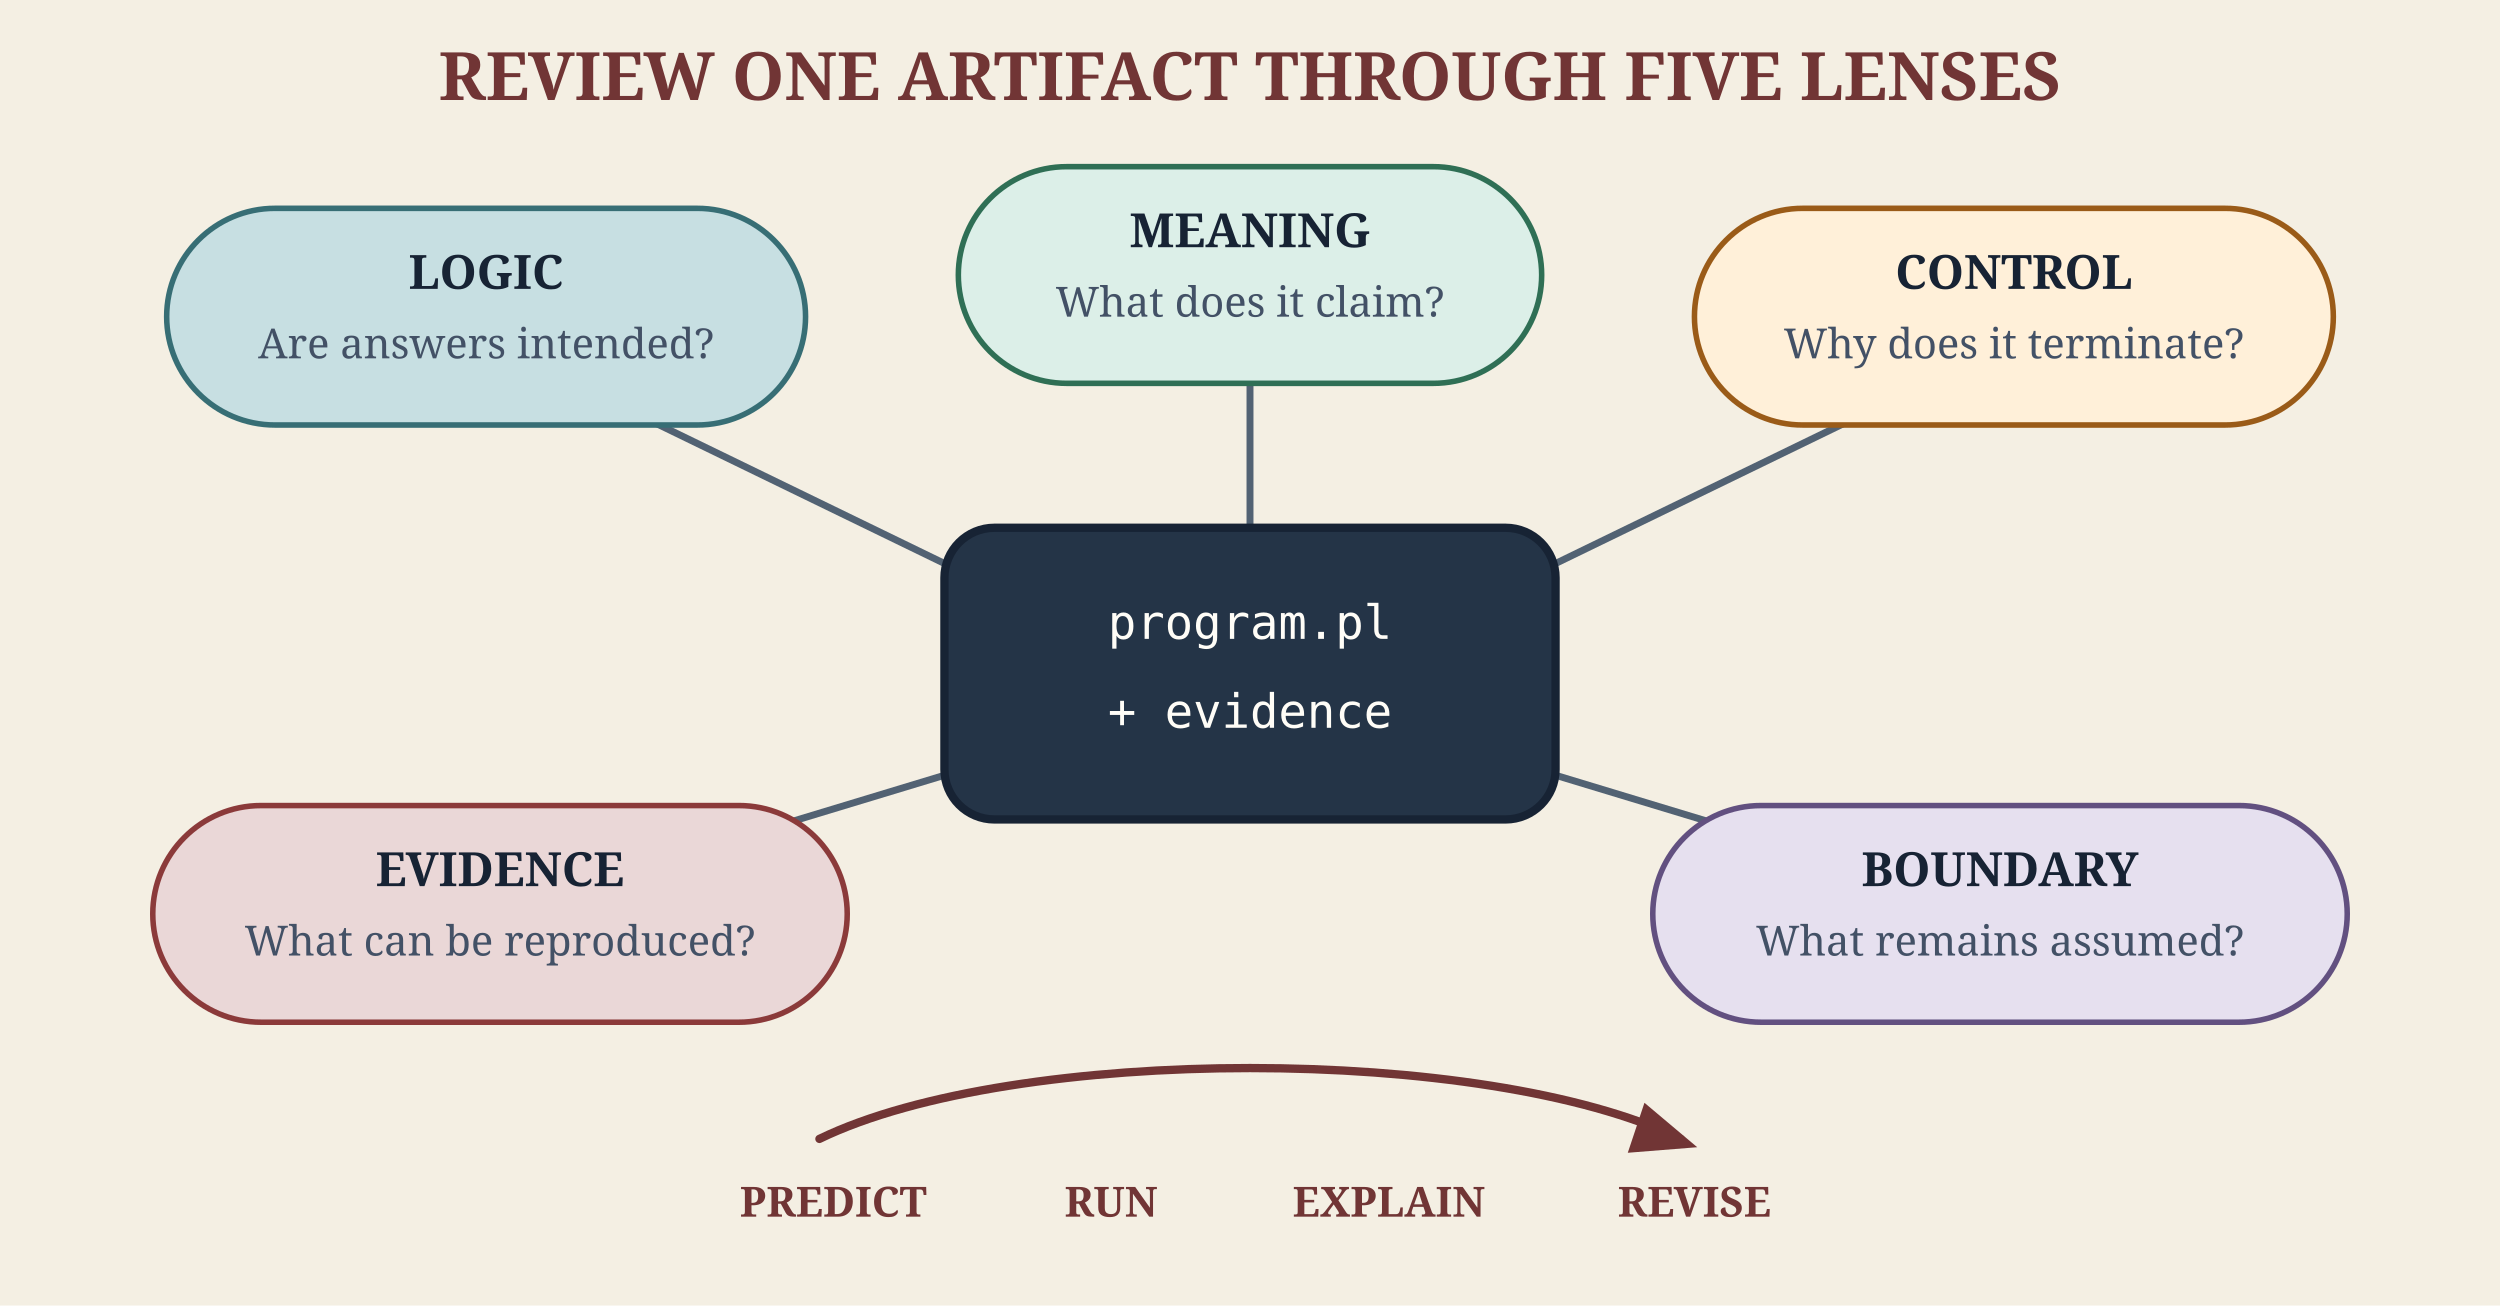
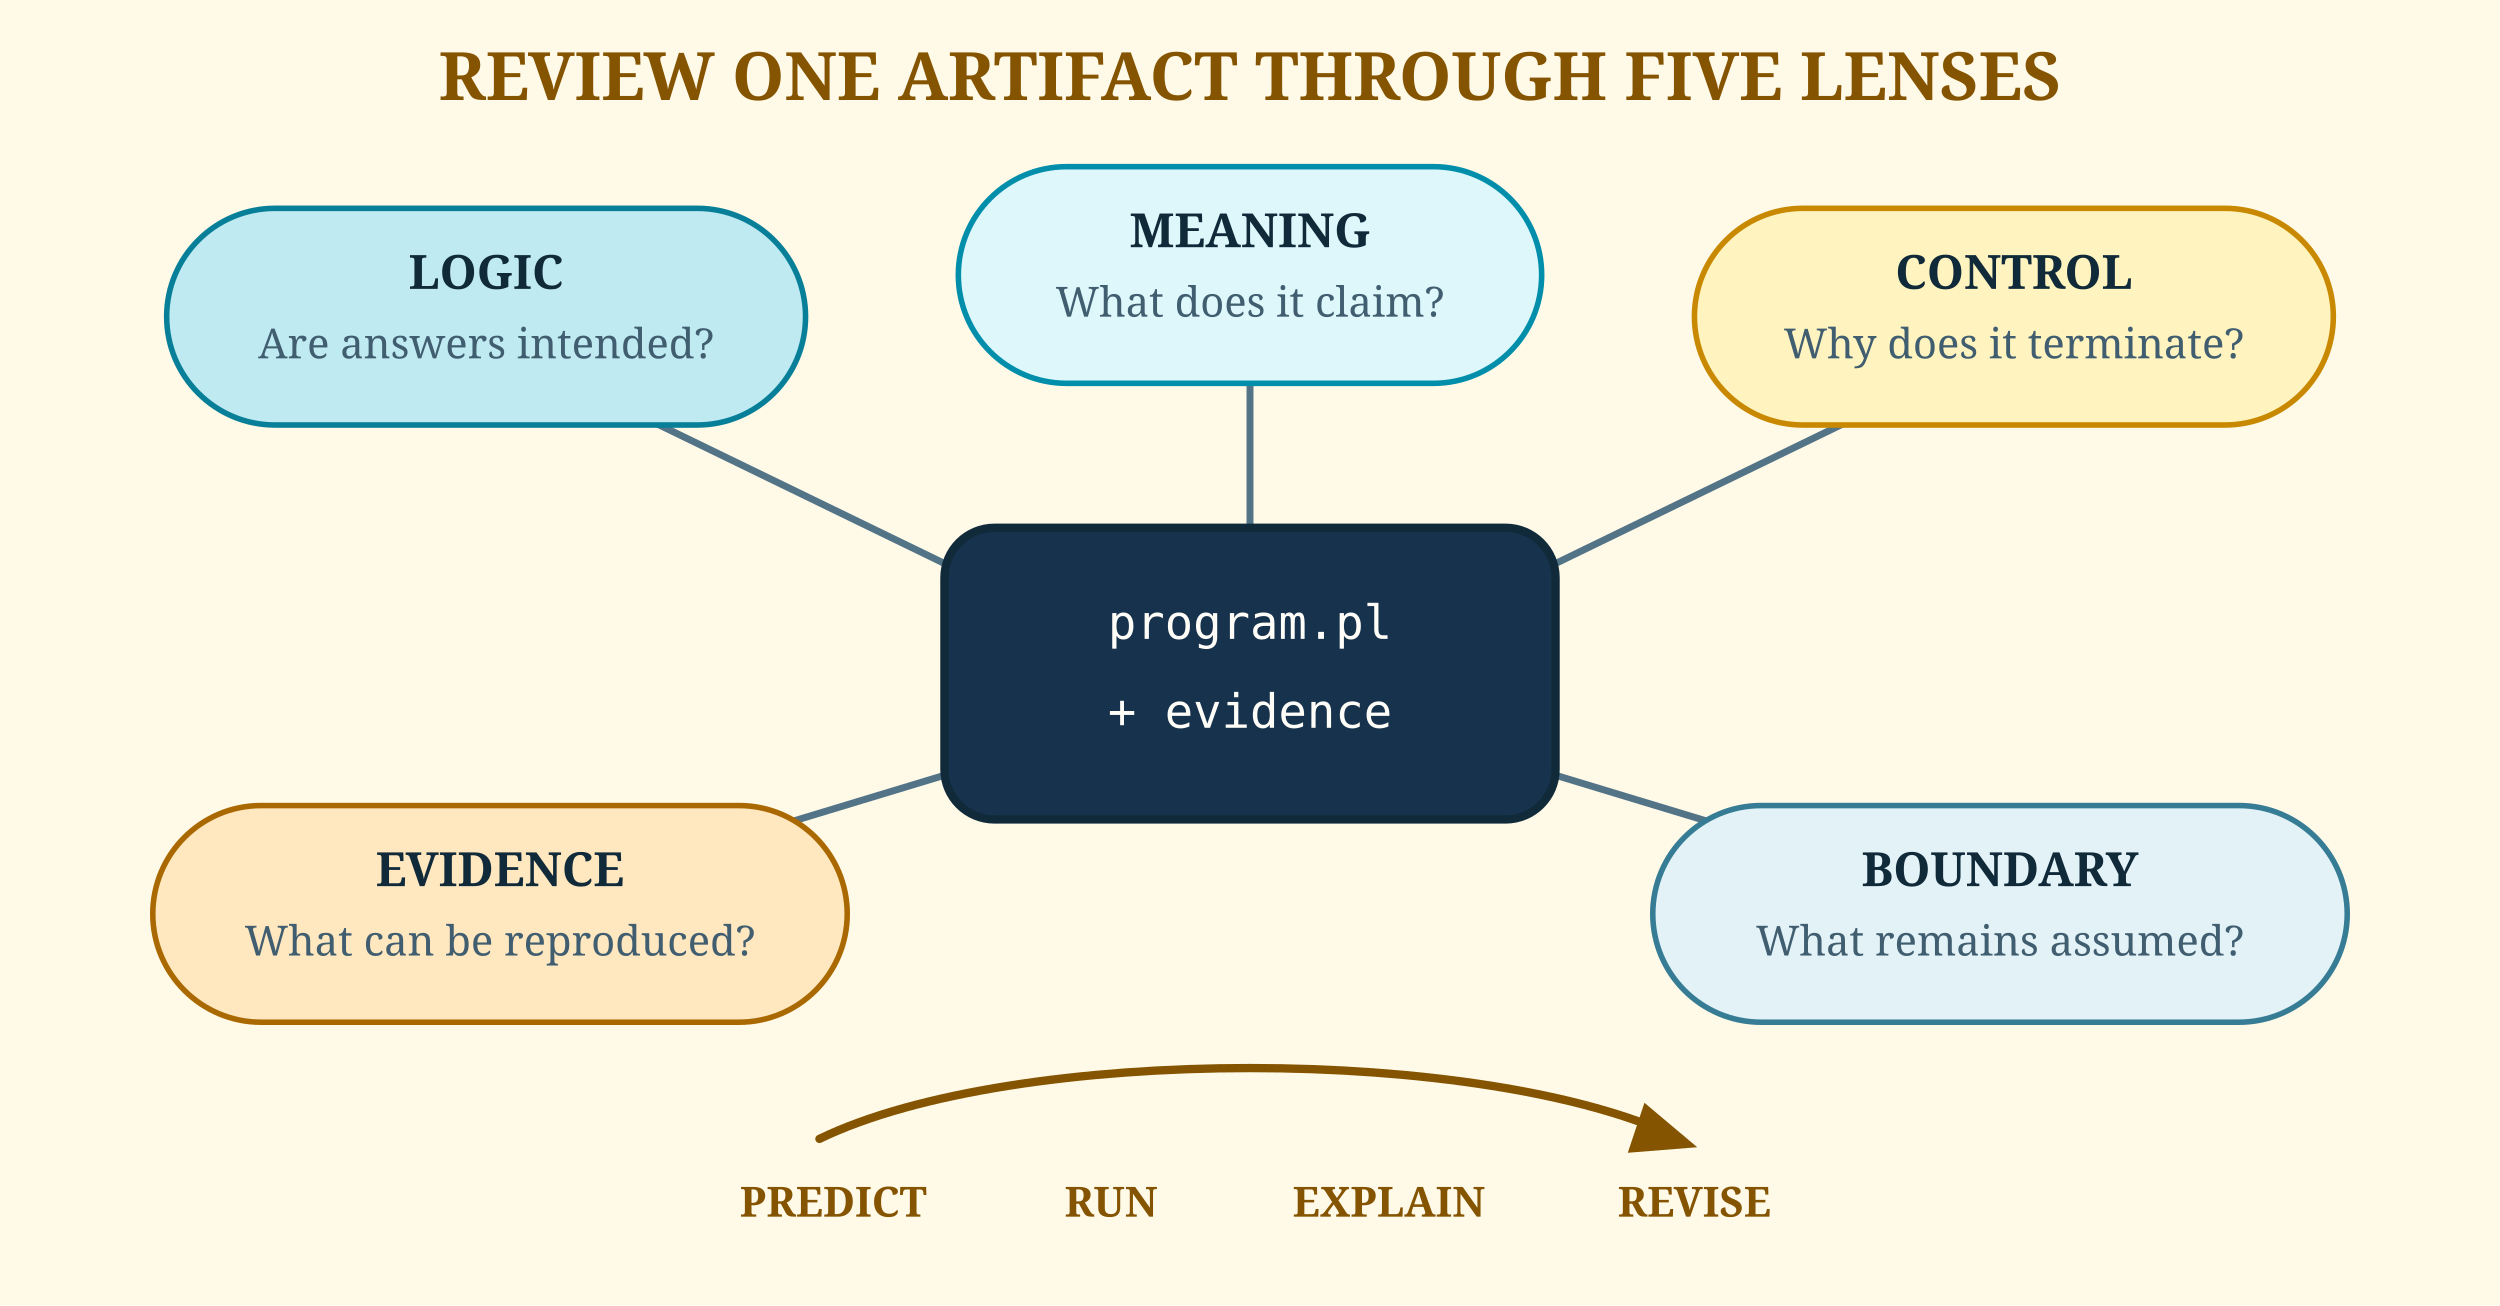
<svg xmlns="http://www.w3.org/2000/svg" width="900" height="470" viewBox="0 0 900 470" role="img" aria-labelledby="title desc">
  <defs>
    <style>
-       .bg{fill:#f4efe3}.artifact{fill:#243447;stroke:#172334;stroke-width:3}.lens{stroke-width:2}.meaning{fill:#dcefe8;stroke:#2f6f55}.logic{fill:#c7dfe2;stroke:#376e75}.control{fill:#fff0d9;stroke:#9a5b18}.evidence{fill:#ead7d7;stroke:#8b3a3a}.boundary{fill:#e6e0ef;stroke:#625080}
-       .line{fill:none;stroke:#526273;stroke-width:2.5}.cycle{fill:none;stroke:#713535;stroke-width:3;stroke-linecap:round}.arrow{fill:#713535}.title{fill:#713535;font:bold 24px Georgia,serif}.label{fill:#172334;font:bold 17px Georgia,serif}.small{fill:#435166;font:15px Georgia,serif}.code{fill:#fffdf7;font:17px ui-monospace,SFMono-Regular,Consolas,monospace}.verb{fill:#713535;font:bold 15px Georgia,serif}
+       .bg{fill:#FFF9E8}.artifact{fill:#17324D;stroke:#102A3A;stroke-width:3}.lens{stroke-width:2}.meaning{fill:#DDF7FB;stroke:#008EAA}.logic{fill:#BFEAF1;stroke:#087F98}.control{fill:#FFF4BF;stroke:#C88900}.evidence{fill:#FFE7BF;stroke:#A96800}.boundary{fill:#E2F2F7;stroke:#367C95}
+       .line{fill:none;stroke:#537487;stroke-width:2.5}.cycle{fill:none;stroke:#855400;stroke-width:3;stroke-linecap:round}.arrow{fill:#855400}.title{fill:#855400;font:bold 24px Georgia,serif}.label{fill:#102A3A;font:bold 17px Georgia,serif}.small{fill:#405E70;font:15px Georgia,serif}.code{fill:#FFFDF8;font:17px ui-monospace,SFMono-Regular,Consolas,monospace}.verb{fill:#855400;font:bold 15px Georgia,serif}
    </style>
  </defs>
  <rect width="900" height="470" class="bg" />
  <text class="title" x="450" y="36" text-anchor="middle">REVIEW ONE ARTIFACT THROUGH FIVE LENSES</text>
  <path class="line" d="M450 206L450 105M365 215L190 130M535 215L710 130M370 270L205 320M530 270L695 320" />
  <rect class="artifact" x="340" y="190" width="220" height="105" rx="18" />
  <text class="code" x="450" y="230" text-anchor="middle">program.pl</text>
  <text class="code" x="450" y="262" text-anchor="middle">+ evidence</text>
  <rect class="lens meaning" x="345" y="60" width="210" height="78" rx="39" />
  <text class="label" x="450" y="89" text-anchor="middle">MEANING</text>
  <text class="small" x="450" y="114" text-anchor="middle">What does it claim?</text>
  <rect class="lens logic" x="60" y="75" width="230" height="78" rx="39" />
  <text class="label" x="175" y="104" text-anchor="middle">LOGIC</text>
  <text class="small" x="175" y="129" text-anchor="middle">Are answers intended?</text>
  <rect class="lens control" x="610" y="75" width="230" height="78" rx="39" />
  <text class="label" x="725" y="104" text-anchor="middle">CONTROL</text>
  <text class="small" x="725" y="129" text-anchor="middle">Why does it terminate?</text>
  <rect class="lens evidence" x="55" y="290" width="250" height="78" rx="39" />
  <text class="label" x="180" y="319" text-anchor="middle">EVIDENCE</text>
  <text class="small" x="180" y="344" text-anchor="middle">What can be reproduced?</text>
  <rect class="lens boundary" x="595" y="290" width="250" height="78" rx="39" />
  <text class="label" x="720" y="319" text-anchor="middle">BOUNDARY</text>
  <text class="small" x="720" y="344" text-anchor="middle">What remains assumed?</text>
  <path class="cycle" d="M295 410C365 376 535 376 605 410" />
  <path class="arrow" d="M592 397L611 413L586 415Z" />
  <text class="verb" x="300" y="438" text-anchor="middle">PREDICT</text>
  <text class="verb" x="400" y="438" text-anchor="middle">RUN</text>
  <text class="verb" x="500" y="438" text-anchor="middle">EXPLAIN</text>
  <text class="verb" x="610" y="438" text-anchor="middle">REVISE</text>
</svg>
